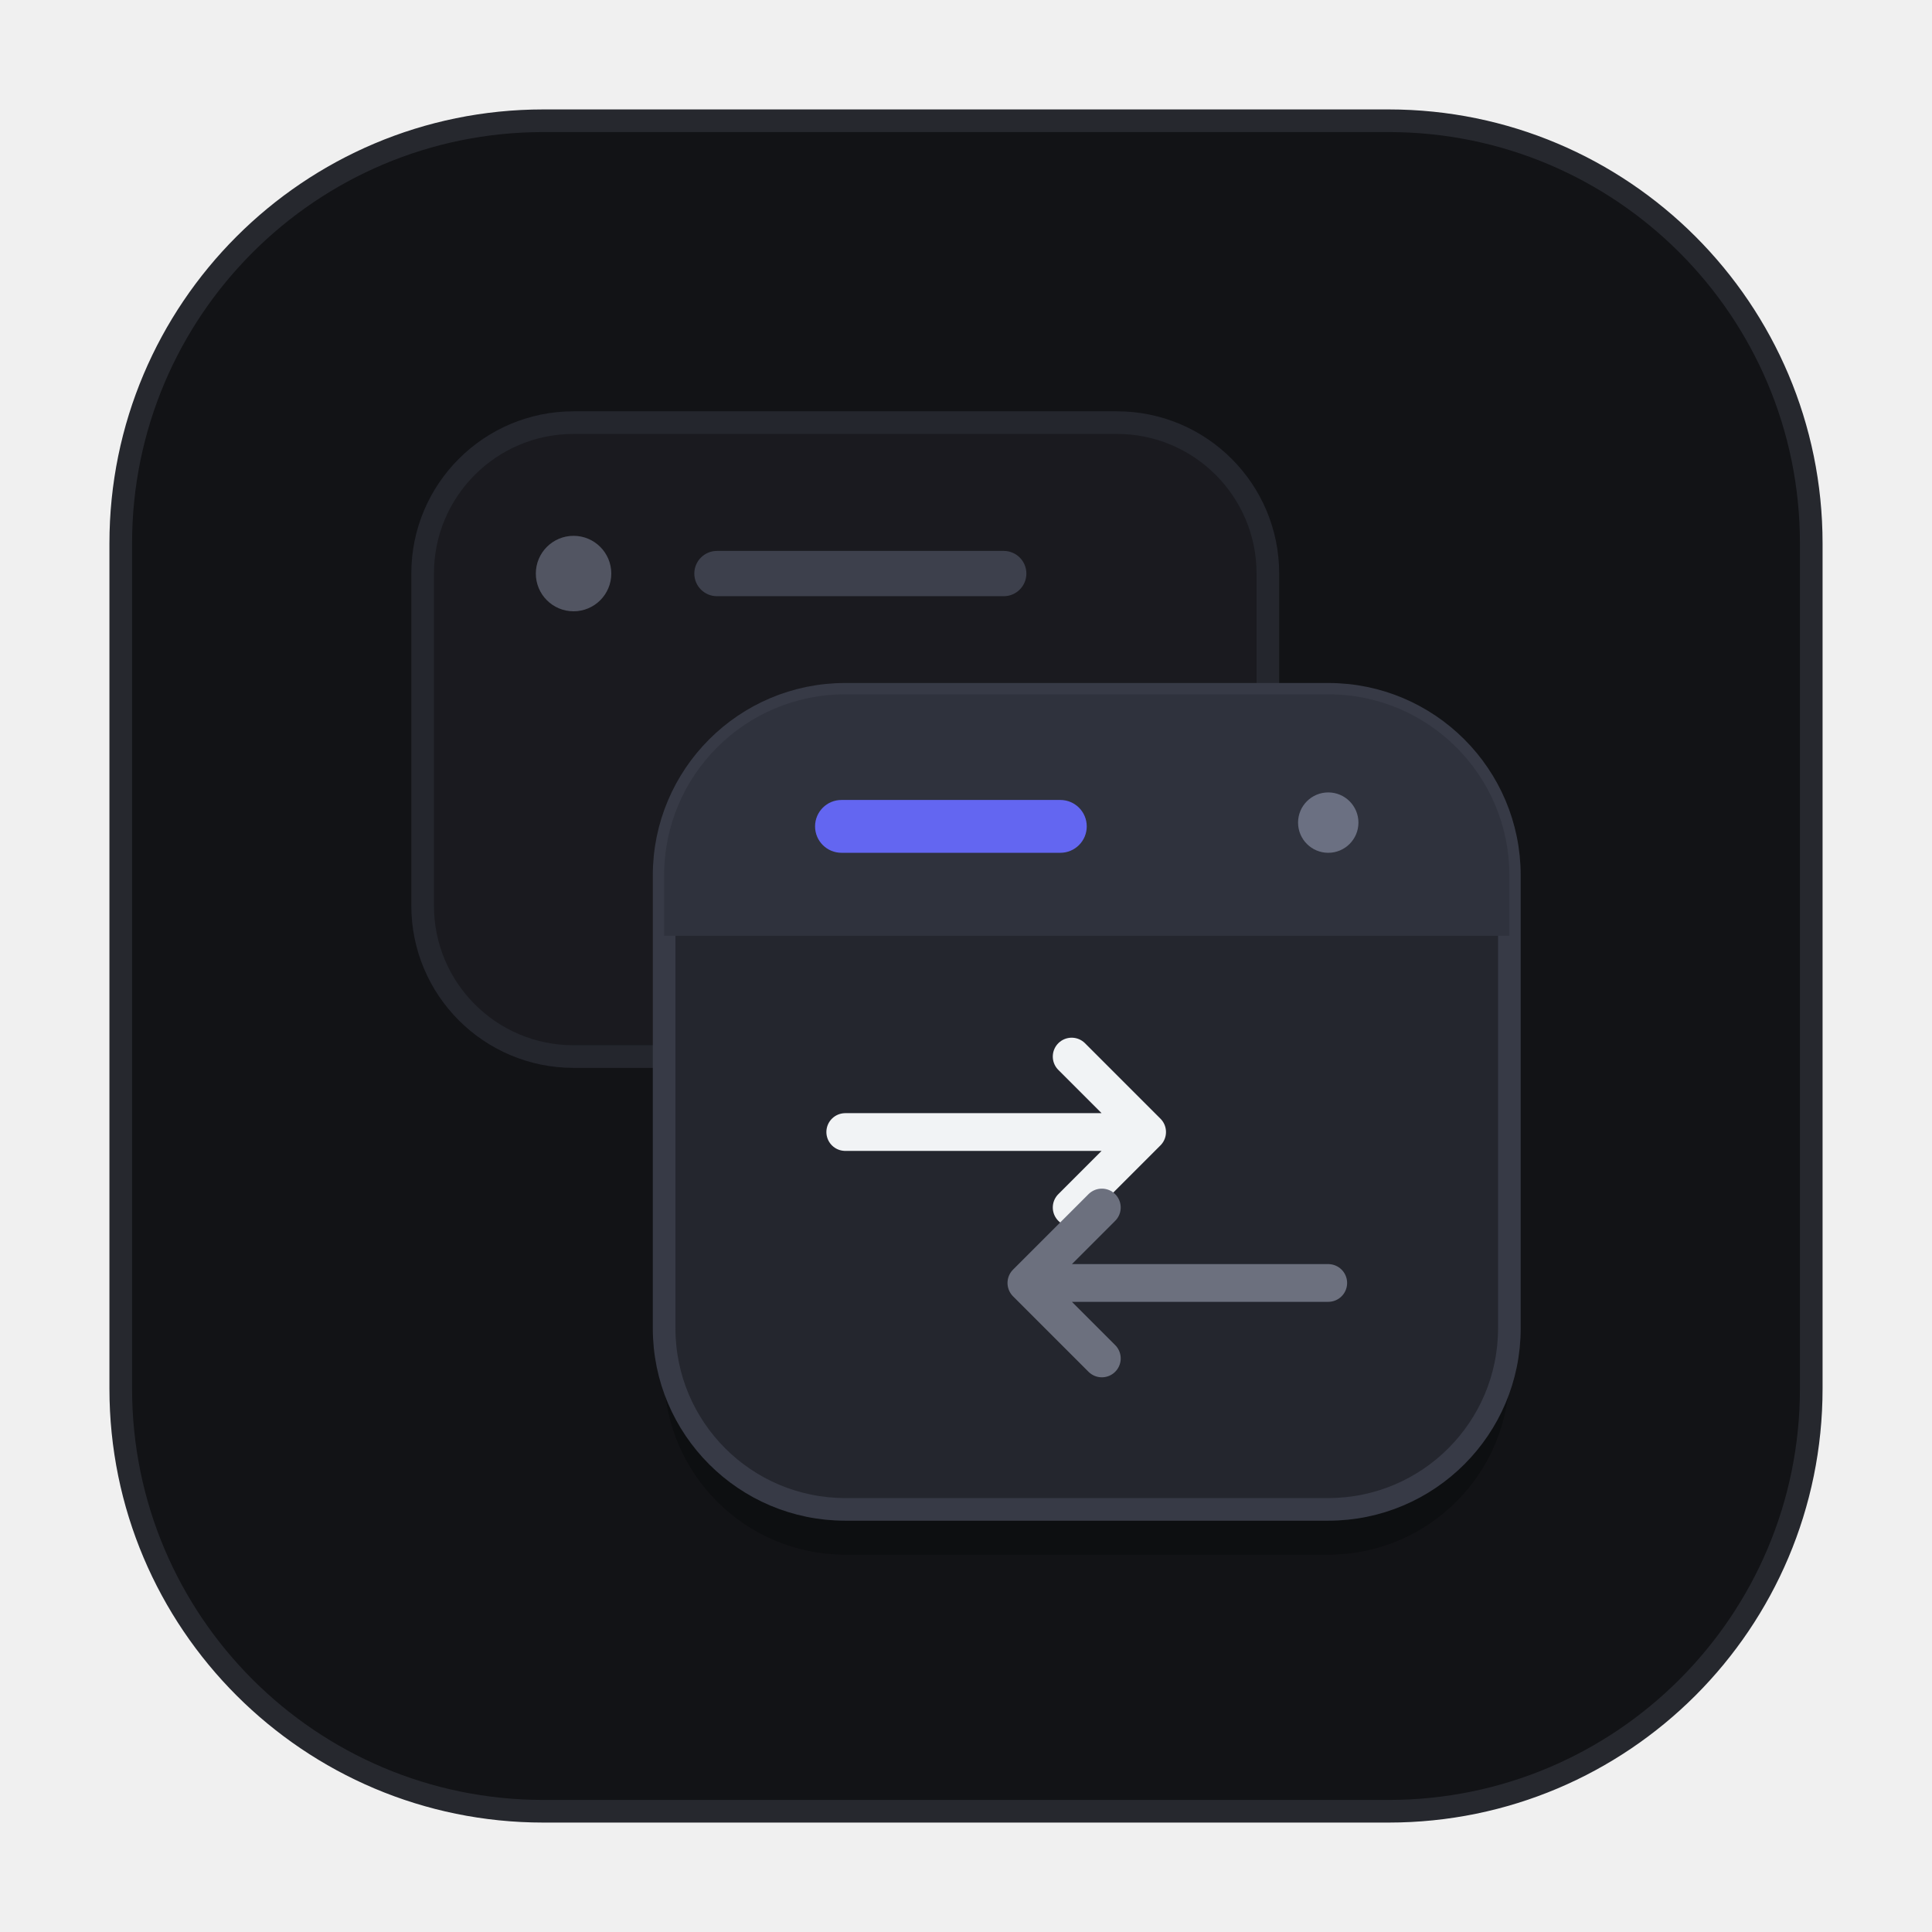
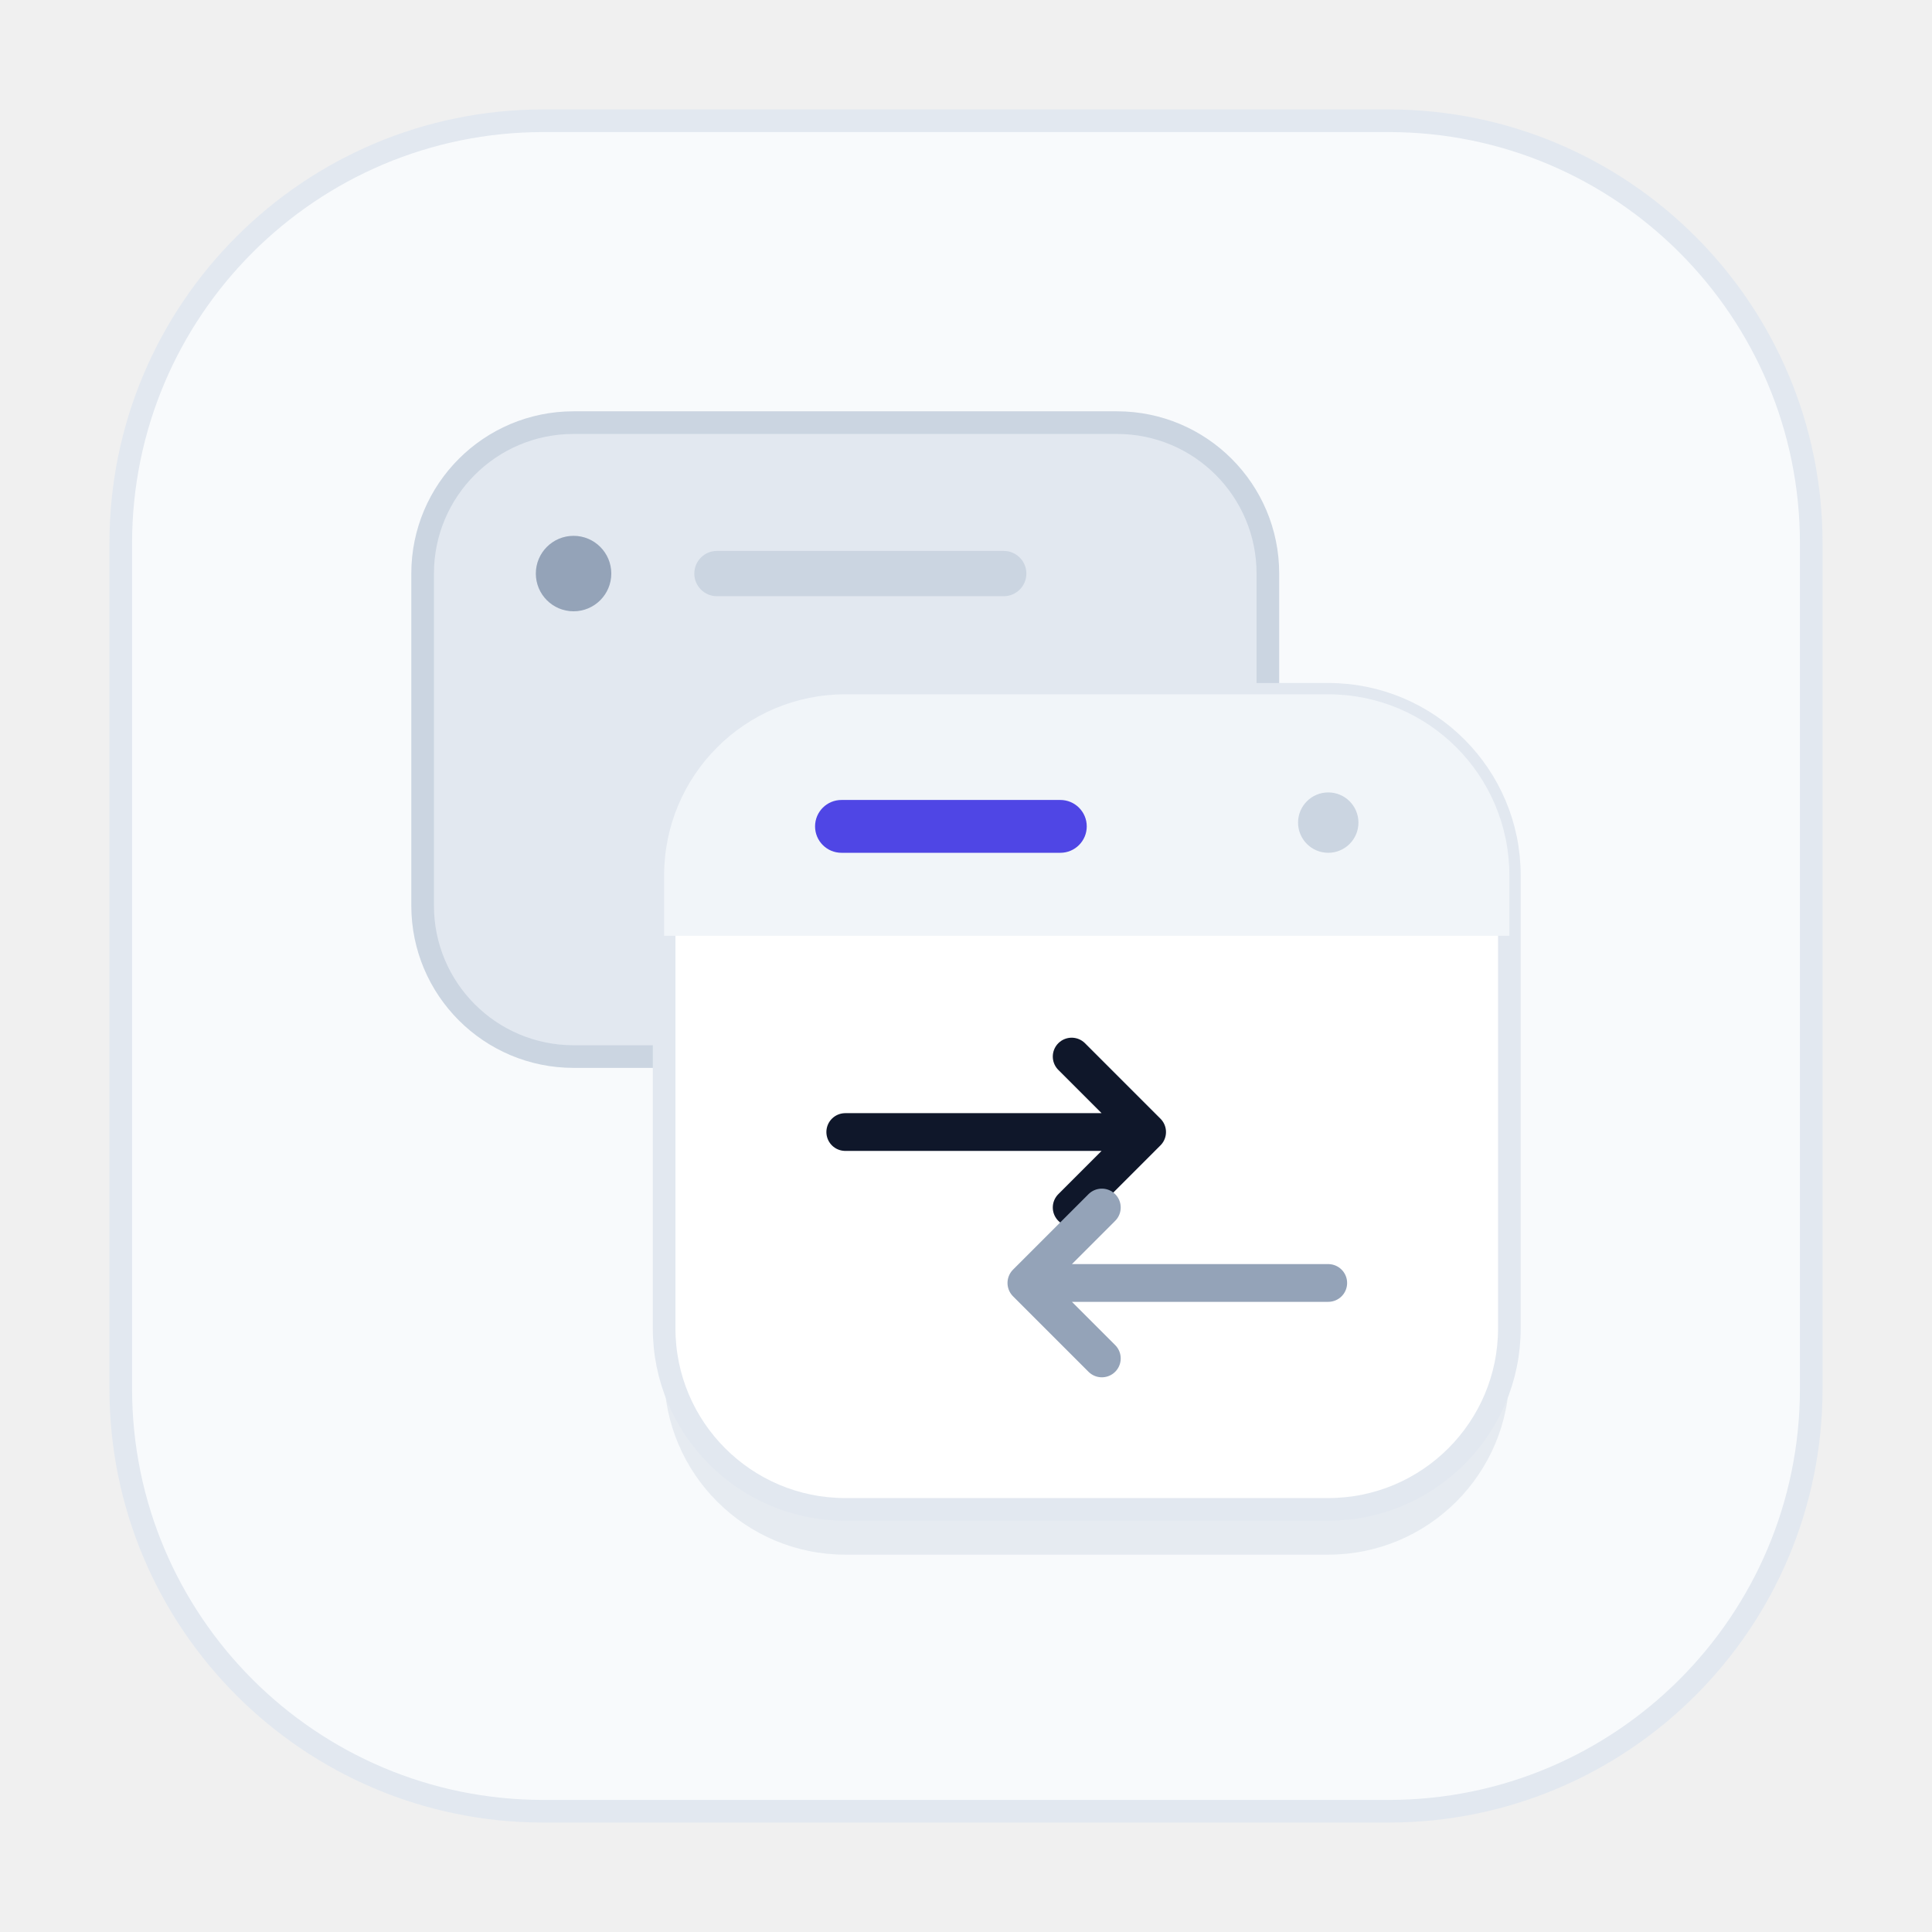
<svg xmlns="http://www.w3.org/2000/svg" viewBox="0 0 128 128" width="100%" height="100%">
-   <rect x="8" y="8" width="112" height="112" rx="28" fill="#121316" stroke="#26282E" stroke-width="1.5" />
-   <rect x="28" y="28" width="56" height="42" rx="10" fill="#1B1C22" stroke="#282A33" stroke-width="1.5" opacity="0.8" />
-   <circle cx="38" cy="38" r="2.5" fill="#525562" />
-   <rect x="46" y="36.5" width="22" height="3" rx="1.5" fill="#3D404C" />
-   <rect x="44" y="49" width="56" height="54" rx="12" fill="#0A0B0D" opacity="0.6" />
-   <rect x="44" y="46" width="56" height="54" rx="12" fill="#24262E" stroke="#373A46" stroke-width="1.5" />
-   <path d="M44 58 C44 51.37 49.37 46 56 46 L88 46 C94.63 46 100 51.37 100 58 L100 62 L44 62 Z" fill="#2F323D" />
-   <rect x="54" y="53" width="18" height="3.5" rx="1.75" fill="#6366F1" />
-   <circle cx="88" cy="54.5" r="2" fill="#6B7082" />
-   <path d="M56 75 L76 75 M71 70 L76 75 L71 80" fill="none" stroke="#F1F3F5" stroke-width="2.5" stroke-linecap="round" stroke-linejoin="round" />
-   <path d="M88 85 L68 85 M73 90 L68 85 L73 80" fill="none" stroke="#6C707E" stroke-width="2.5" stroke-linecap="round" stroke-linejoin="round" />
+   <rect x="8" y="8" width="112" height="112" rx="28" fill="#F8FAFC" stroke="#E2E8F0" stroke-width="1.5" />
+   <rect x="28" y="28" width="56" height="42" rx="10" fill="#E2E8F0" stroke="#CBD5E1" stroke-width="1.5" />
+   <circle cx="38" cy="38" r="2.5" fill="#94A3B8" />
+   <rect x="46" y="36.5" width="22" height="3" rx="1.5" fill="#CBD5E1" />
+   <rect x="44" y="49" width="56" height="54" rx="12" fill="#CBD5E1" opacity="0.4" />
+   <rect x="44" y="46" width="56" height="54" rx="12" fill="#FFFFFF" stroke="#E2E8F0" stroke-width="1.5" />
+   <path d="M44 58 C44 51.37 49.37 46 56 46 L88 46 C94.63 46 100 51.37 100 58 L100 62 L44 62 Z" fill="#F1F5F9" />
+   <rect x="54" y="53" width="18" height="3.5" rx="1.75" fill="#4F46E5" />
+   <circle cx="88" cy="54.5" r="2" fill="#CBD5E1" />
+   <path d="M56 75 L76 75 M71 70 L76 75 L71 80" fill="none" stroke="#0F172A" stroke-width="2.5" stroke-linecap="round" stroke-linejoin="round" />
+   <path d="M88 85 L68 85 M73 90 L68 85 L73 80" fill="none" stroke="#94A3B8" stroke-width="2.5" stroke-linecap="round" stroke-linejoin="round" />
</svg>
